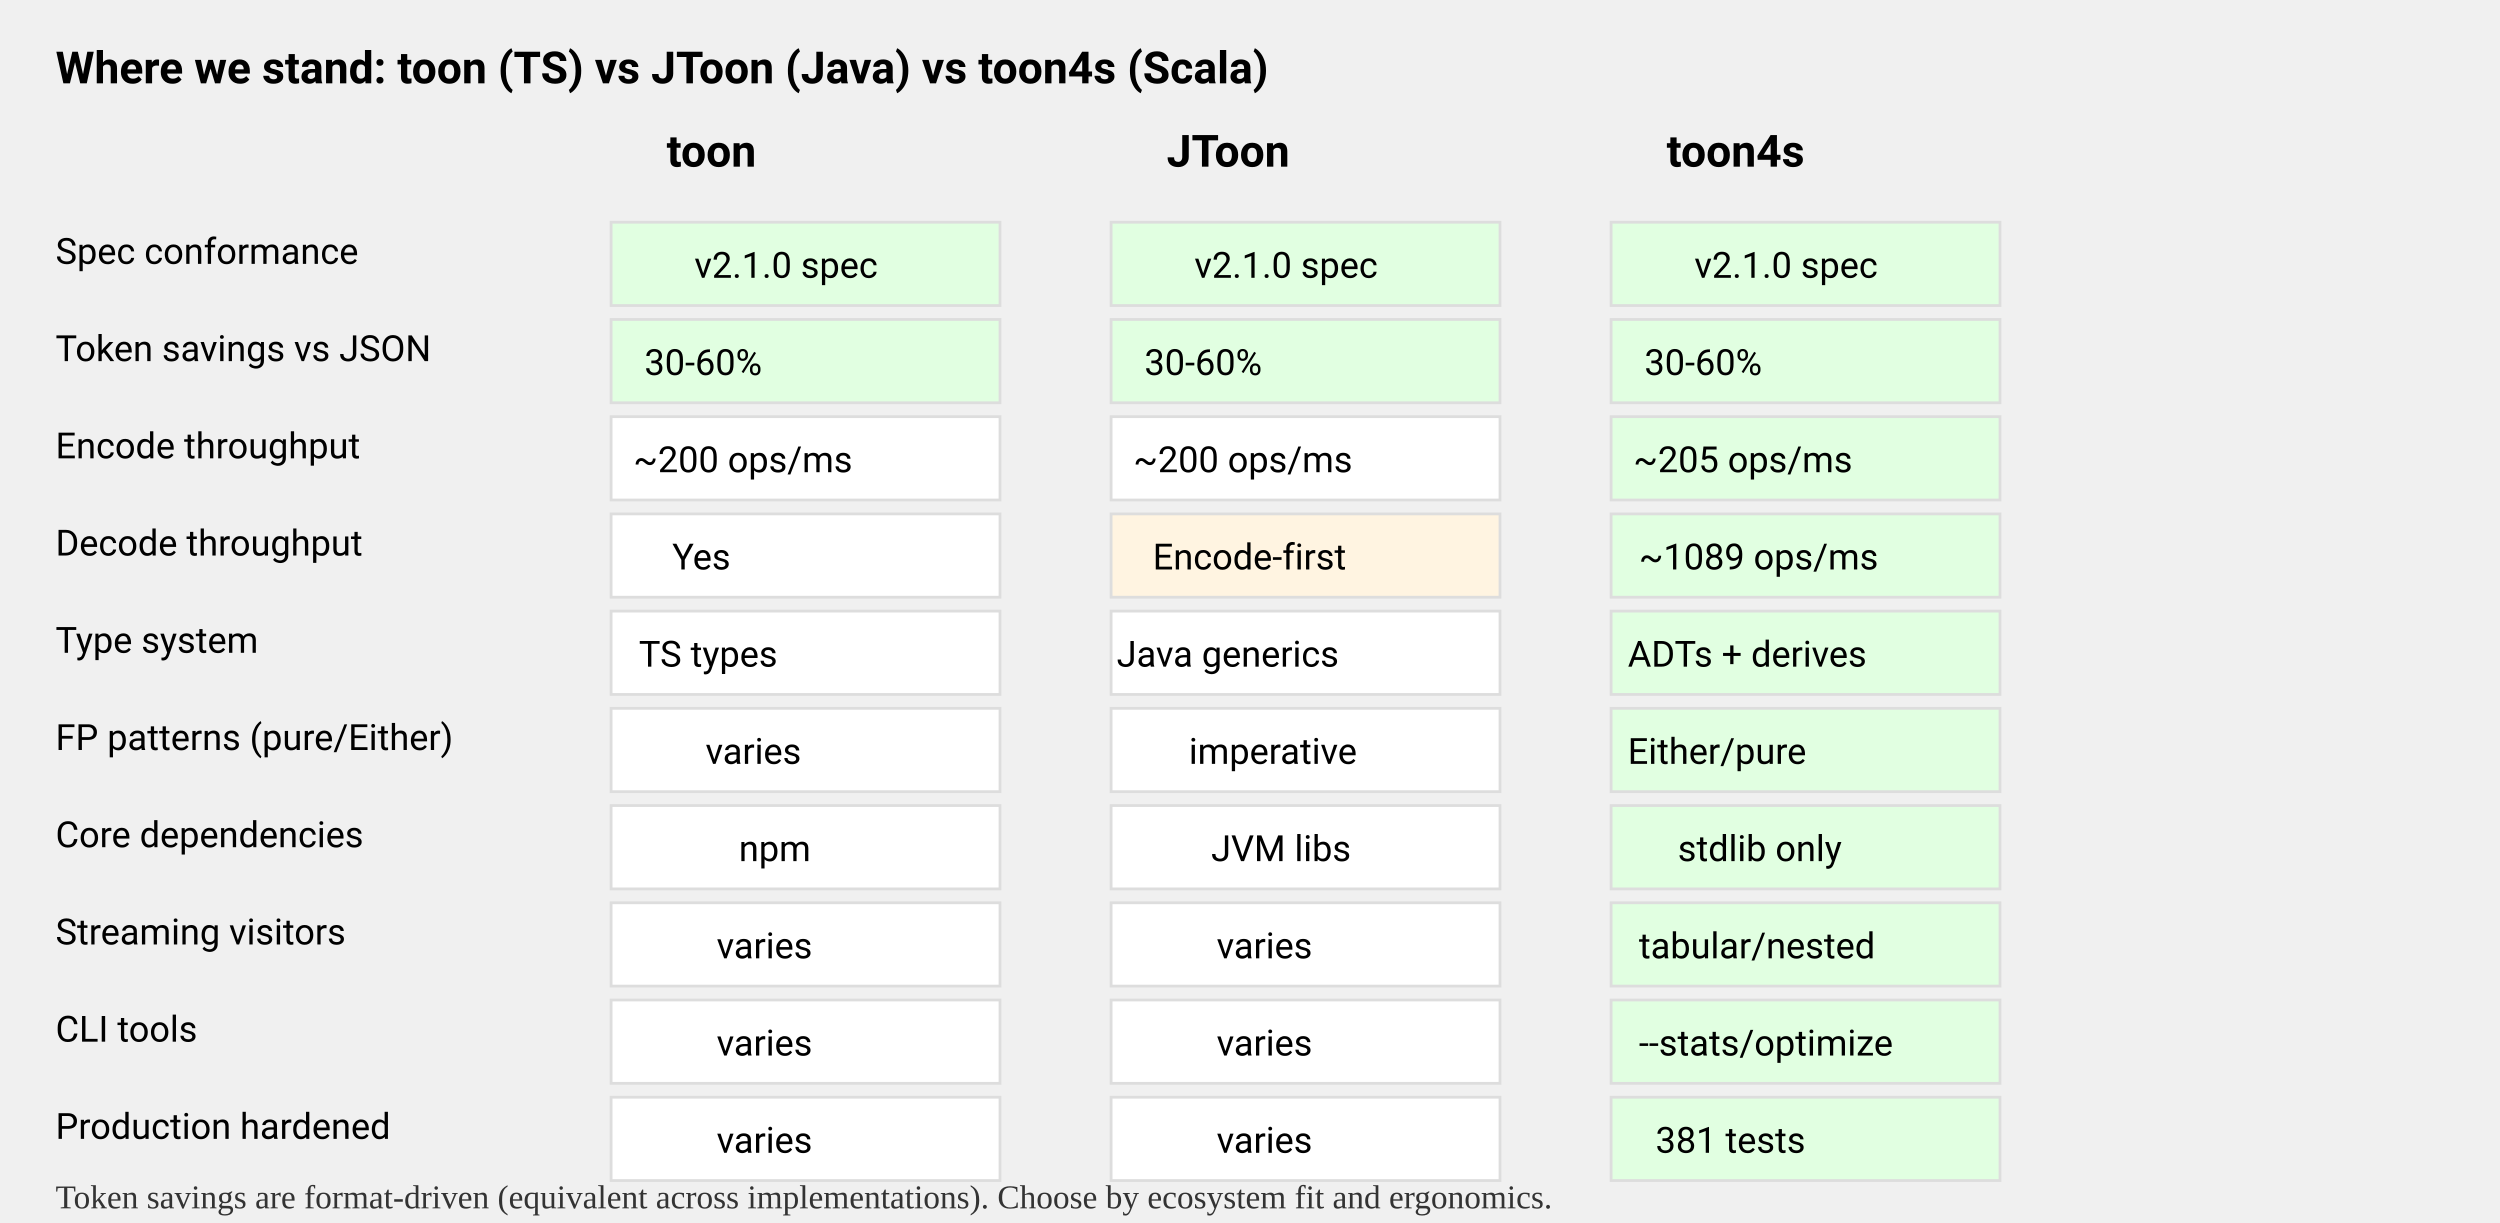
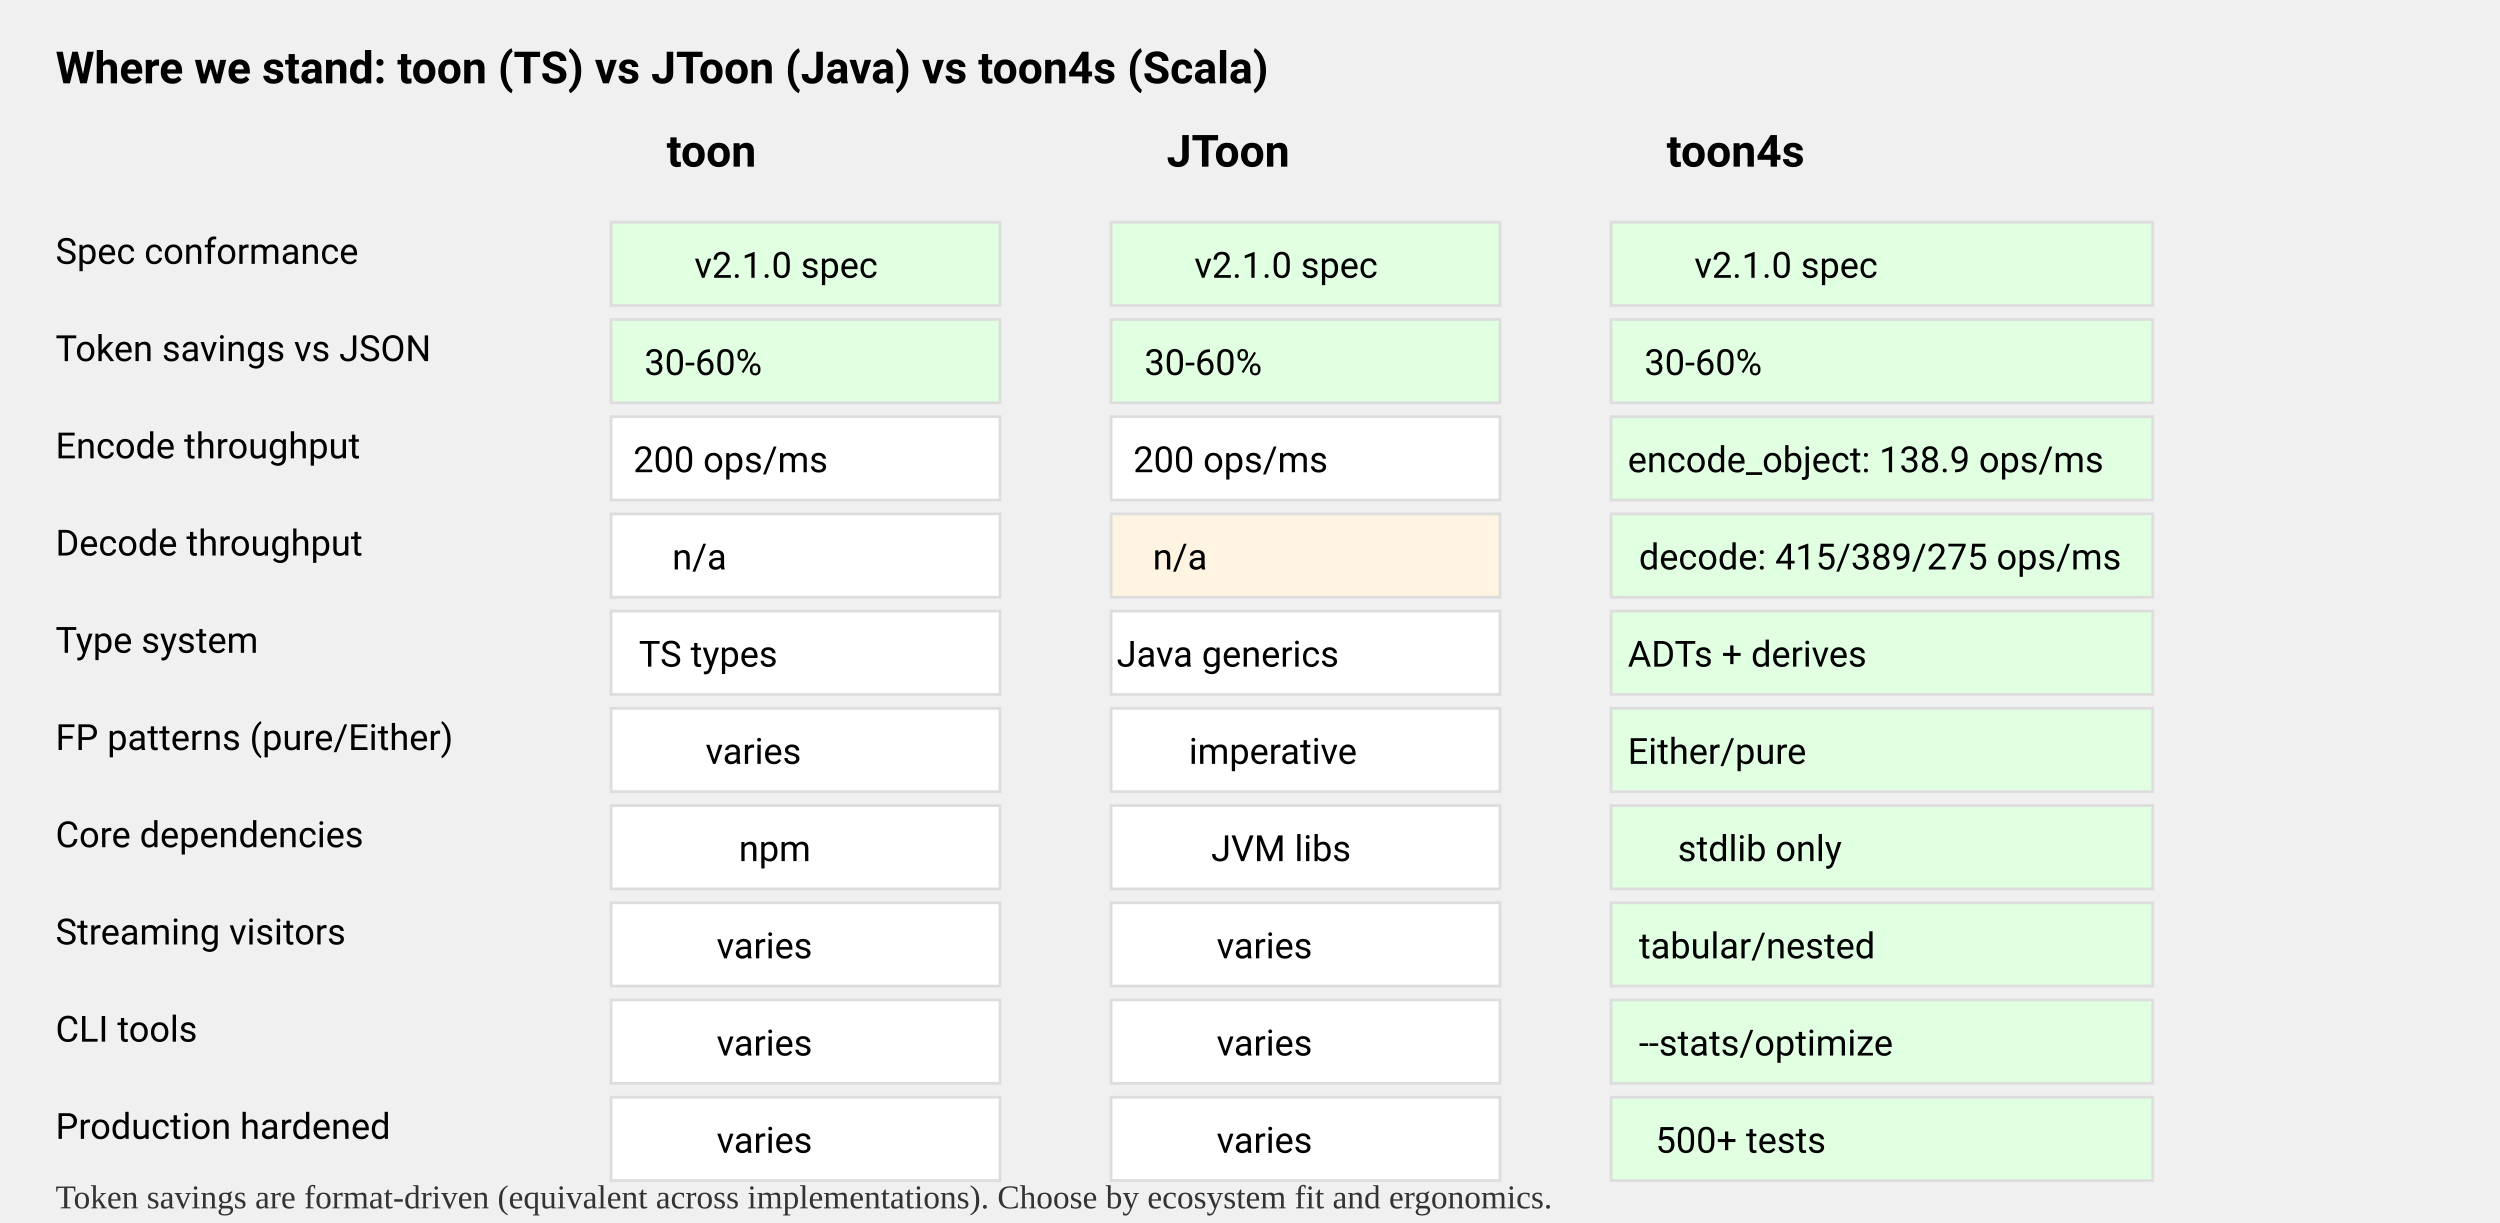
<svg xmlns="http://www.w3.org/2000/svg" width="900" height="440" viewBox="0 0 900 440">
  <style>
    .h { font-family: system-ui, -apple-system, Segoe UI, Roboto, sans-serif; font-size: 16px; font-weight: 700; }
    .t { font-family: system-ui, -apple-system, Segoe UI, Roboto, sans-serif; font-size: 13px; }
    .cell { stroke:#ddd; fill:#fff; }
    .ok { fill:#e1ffe1; }
    .mid { fill:#fff4e1; }
    .cap { font-size: 12px; fill: #333; }
  </style>
  <text x="20" y="30" class="h">Where we stand: toon (TS) vs JToon (Java) vs toon4s (Scala)</text>
  <text x="240" y="60" class="h">toon</text>
  <text x="420" y="60" class="h">JToon</text>
  <text x="600" y="60" class="h">toon4s</text>
  <text x="20" y="95" class="t">Spec conformance</text>
  <text x="20" y="130" class="t">Token savings vs JSON</text>
  <text x="20" y="165" class="t">Encode throughput</text>
  <text x="20" y="200" class="t">Decode throughput</text>
  <text x="20" y="235" class="t">Type system</text>
  <text x="20" y="270" class="t">FP patterns (pure/Either)</text>
  <text x="20" y="305" class="t">Core dependencies</text>
  <text x="20" y="340" class="t">Streaming visitors</text>
  <text x="20" y="375" class="t">CLI tools</text>
  <text x="20" y="410" class="t">Production hardened</text>
  <rect x="220" y="80" width="140" height="30" class="cell ok" />
  <text x="250" y="100" class="t">v2.1.0 spec</text>
  <rect x="400" y="80" width="140" height="30" class="cell ok" />
  <text x="430" y="100" class="t">v2.1.0 spec</text>
-   <rect x="580" y="80" width="140" height="30" class="cell ok" />
+   <rect x="580" y="80" width="195" height="30" class="cell ok" />
  <text x="610" y="100" class="t">v2.1.0 spec</text>
  <rect x="220" y="115" width="140" height="30" class="cell ok" />
  <text x="232" y="135" class="t">30-60%</text>
  <rect x="400" y="115" width="140" height="30" class="cell ok" />
  <text x="412" y="135" class="t">30-60%</text>
-   <rect x="580" y="115" width="140" height="30" class="cell ok" />
+   <rect x="580" y="115" width="195" height="30" class="cell ok" />
  <text x="592" y="135" class="t">30-60%</text>
  <rect x="220" y="150" width="140" height="30" class="cell" />
-   <text x="228" y="170" class="t">~200 ops/ms</text>
+   <text x="228" y="170" class="t">200 ops/ms</text>
  <rect x="400" y="150" width="140" height="30" class="cell" />
-   <text x="408" y="170" class="t">~200 ops/ms</text>
-   <rect x="580" y="150" width="140" height="30" class="cell ok" />
-   <text x="588" y="170" class="t">~205 ops/ms</text>
+   <text x="408" y="170" class="t">200 ops/ms</text>
+   <rect x="580" y="150" width="195" height="30" class="cell ok" />
+   <text x="586" y="170" class="t">encode_object: 138.9 ops/ms</text>
  <rect x="220" y="185" width="140" height="30" class="cell" />
-   <text x="242" y="205" class="t">Yes</text>
+   <text x="242" y="205" class="t">n/a</text>
  <rect x="400" y="185" width="140" height="30" class="cell mid" />
-   <text x="415" y="205" class="t">Encode-first</text>
-   <rect x="580" y="185" width="140" height="30" class="cell ok" />
-   <text x="590" y="205" class="t">~1089 ops/ms</text>
+   <text x="415" y="205" class="t">n/a</text>
+   <rect x="580" y="185" width="195" height="30" class="cell ok" />
+   <text x="590" y="205" class="t">decode: 415/389/275 ops/ms</text>
  <rect x="220" y="220" width="140" height="30" class="cell" />
  <text x="230" y="240" class="t">TS types</text>
  <rect x="400" y="220" width="140" height="30" class="cell" />
  <text x="402" y="240" class="t">Java generics</text>
-   <rect x="580" y="220" width="140" height="30" class="cell ok" />
+   <rect x="580" y="220" width="195" height="30" class="cell ok" />
  <text x="586" y="240" class="t">ADTs + derives</text>
  <rect x="220" y="255" width="140" height="30" class="cell" />
  <text x="254" y="275" class="t">varies</text>
  <rect x="400" y="255" width="140" height="30" class="cell" />
  <text x="428" y="275" class="t">imperative</text>
-   <rect x="580" y="255" width="140" height="30" class="cell ok" />
+   <rect x="580" y="255" width="195" height="30" class="cell ok" />
  <text x="586" y="275" class="t">Either/pure</text>
  <rect x="220" y="290" width="140" height="30" class="cell" />
  <text x="266" y="310" class="t">npm</text>
  <rect x="400" y="290" width="140" height="30" class="cell" />
  <text x="436" y="310" class="t">JVM libs</text>
-   <rect x="580" y="290" width="140" height="30" class="cell ok" />
+   <rect x="580" y="290" width="195" height="30" class="cell ok" />
  <text x="604" y="310" class="t">stdlib only</text>
  <rect x="220" y="325" width="140" height="30" class="cell" />
  <text x="258" y="345" class="t">varies</text>
  <rect x="400" y="325" width="140" height="30" class="cell" />
  <text x="438" y="345" class="t">varies</text>
-   <rect x="580" y="325" width="140" height="30" class="cell ok" />
+   <rect x="580" y="325" width="195" height="30" class="cell ok" />
  <text x="590" y="345" class="t">tabular/nested</text>
  <rect x="220" y="360" width="140" height="30" class="cell" />
  <text x="258" y="380" class="t">varies</text>
  <rect x="400" y="360" width="140" height="30" class="cell" />
  <text x="438" y="380" class="t">varies</text>
-   <rect x="580" y="360" width="140" height="30" class="cell ok" />
+   <rect x="580" y="360" width="195" height="30" class="cell ok" />
  <text x="590" y="380" class="t">--stats/optimize</text>
  <rect x="220" y="395" width="140" height="30" class="cell" />
  <text x="258" y="415" class="t">varies</text>
  <rect x="400" y="395" width="140" height="30" class="cell" />
  <text x="438" y="415" class="t">varies</text>
-   <rect x="580" y="395" width="140" height="30" class="cell ok" />
-   <text x="596" y="415" class="t">381 tests</text>
+   <rect x="580" y="395" width="195" height="30" class="cell ok" />
+   <text x="596" y="415" class="t">500+ tests</text>
  <text x="20" y="435" class="cap">Token savings are format-driven (equivalent across implementations). Choose by ecosystem fit and ergonomics.</text>
</svg>
